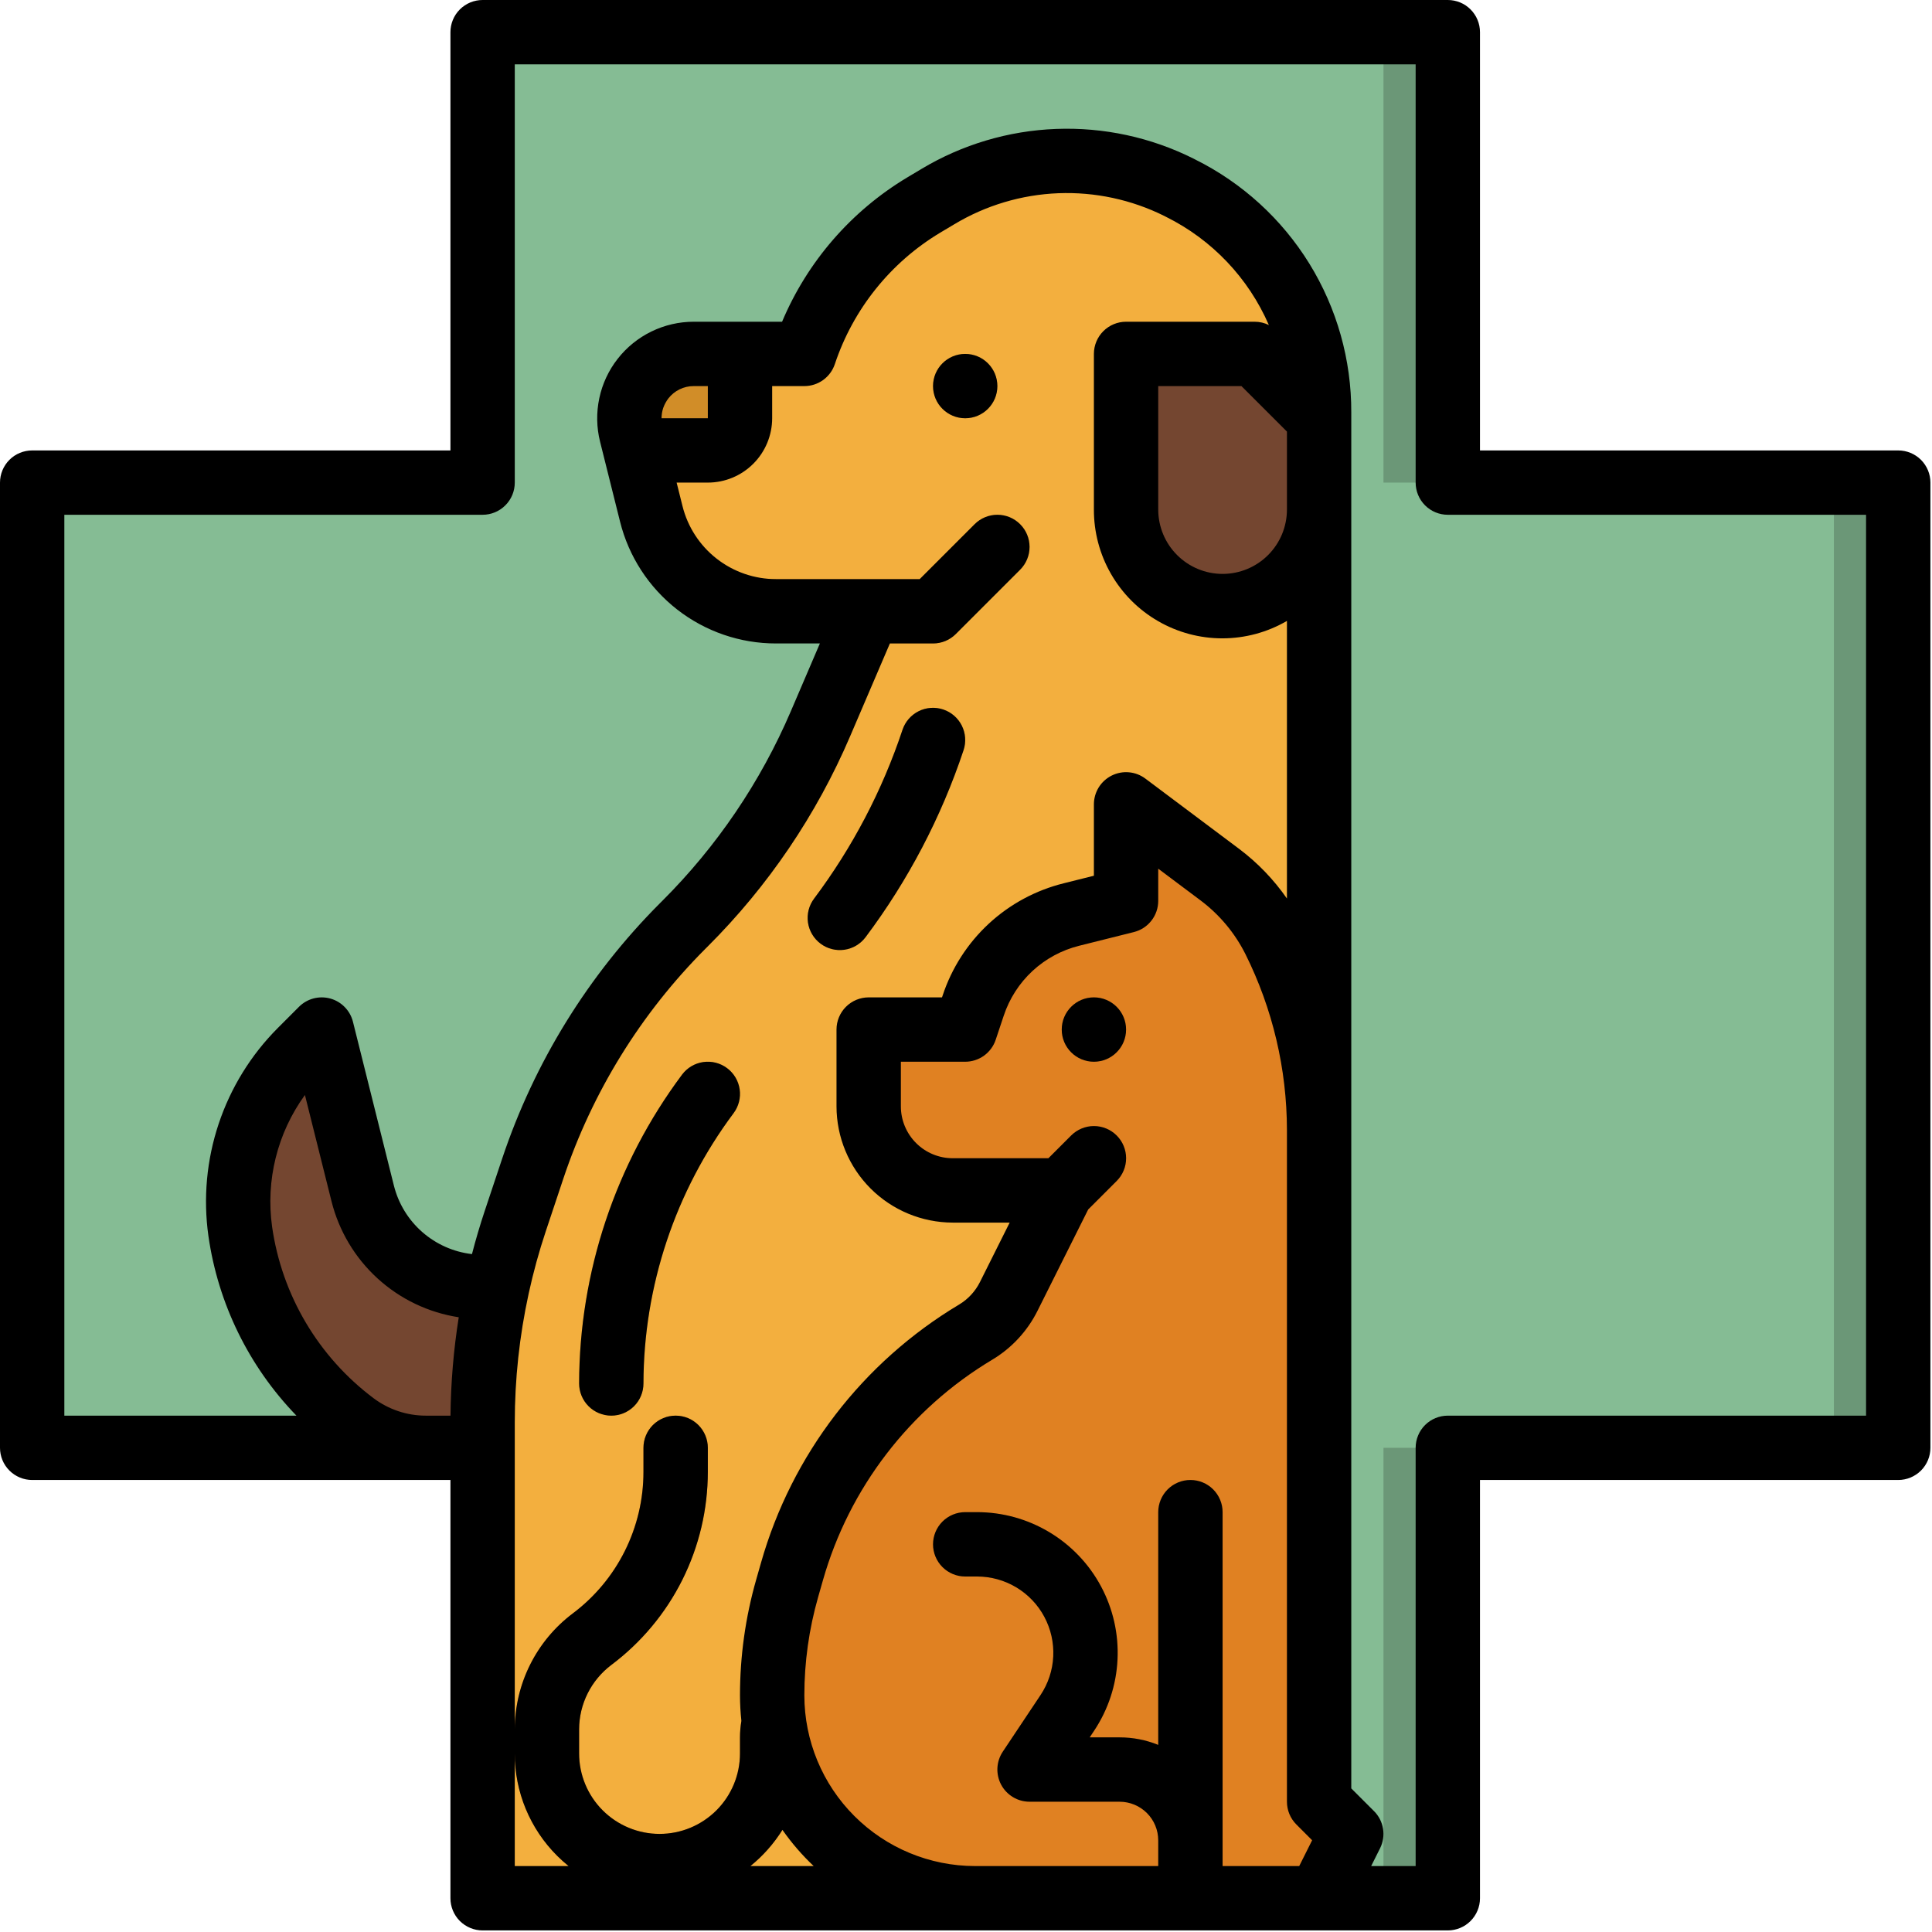
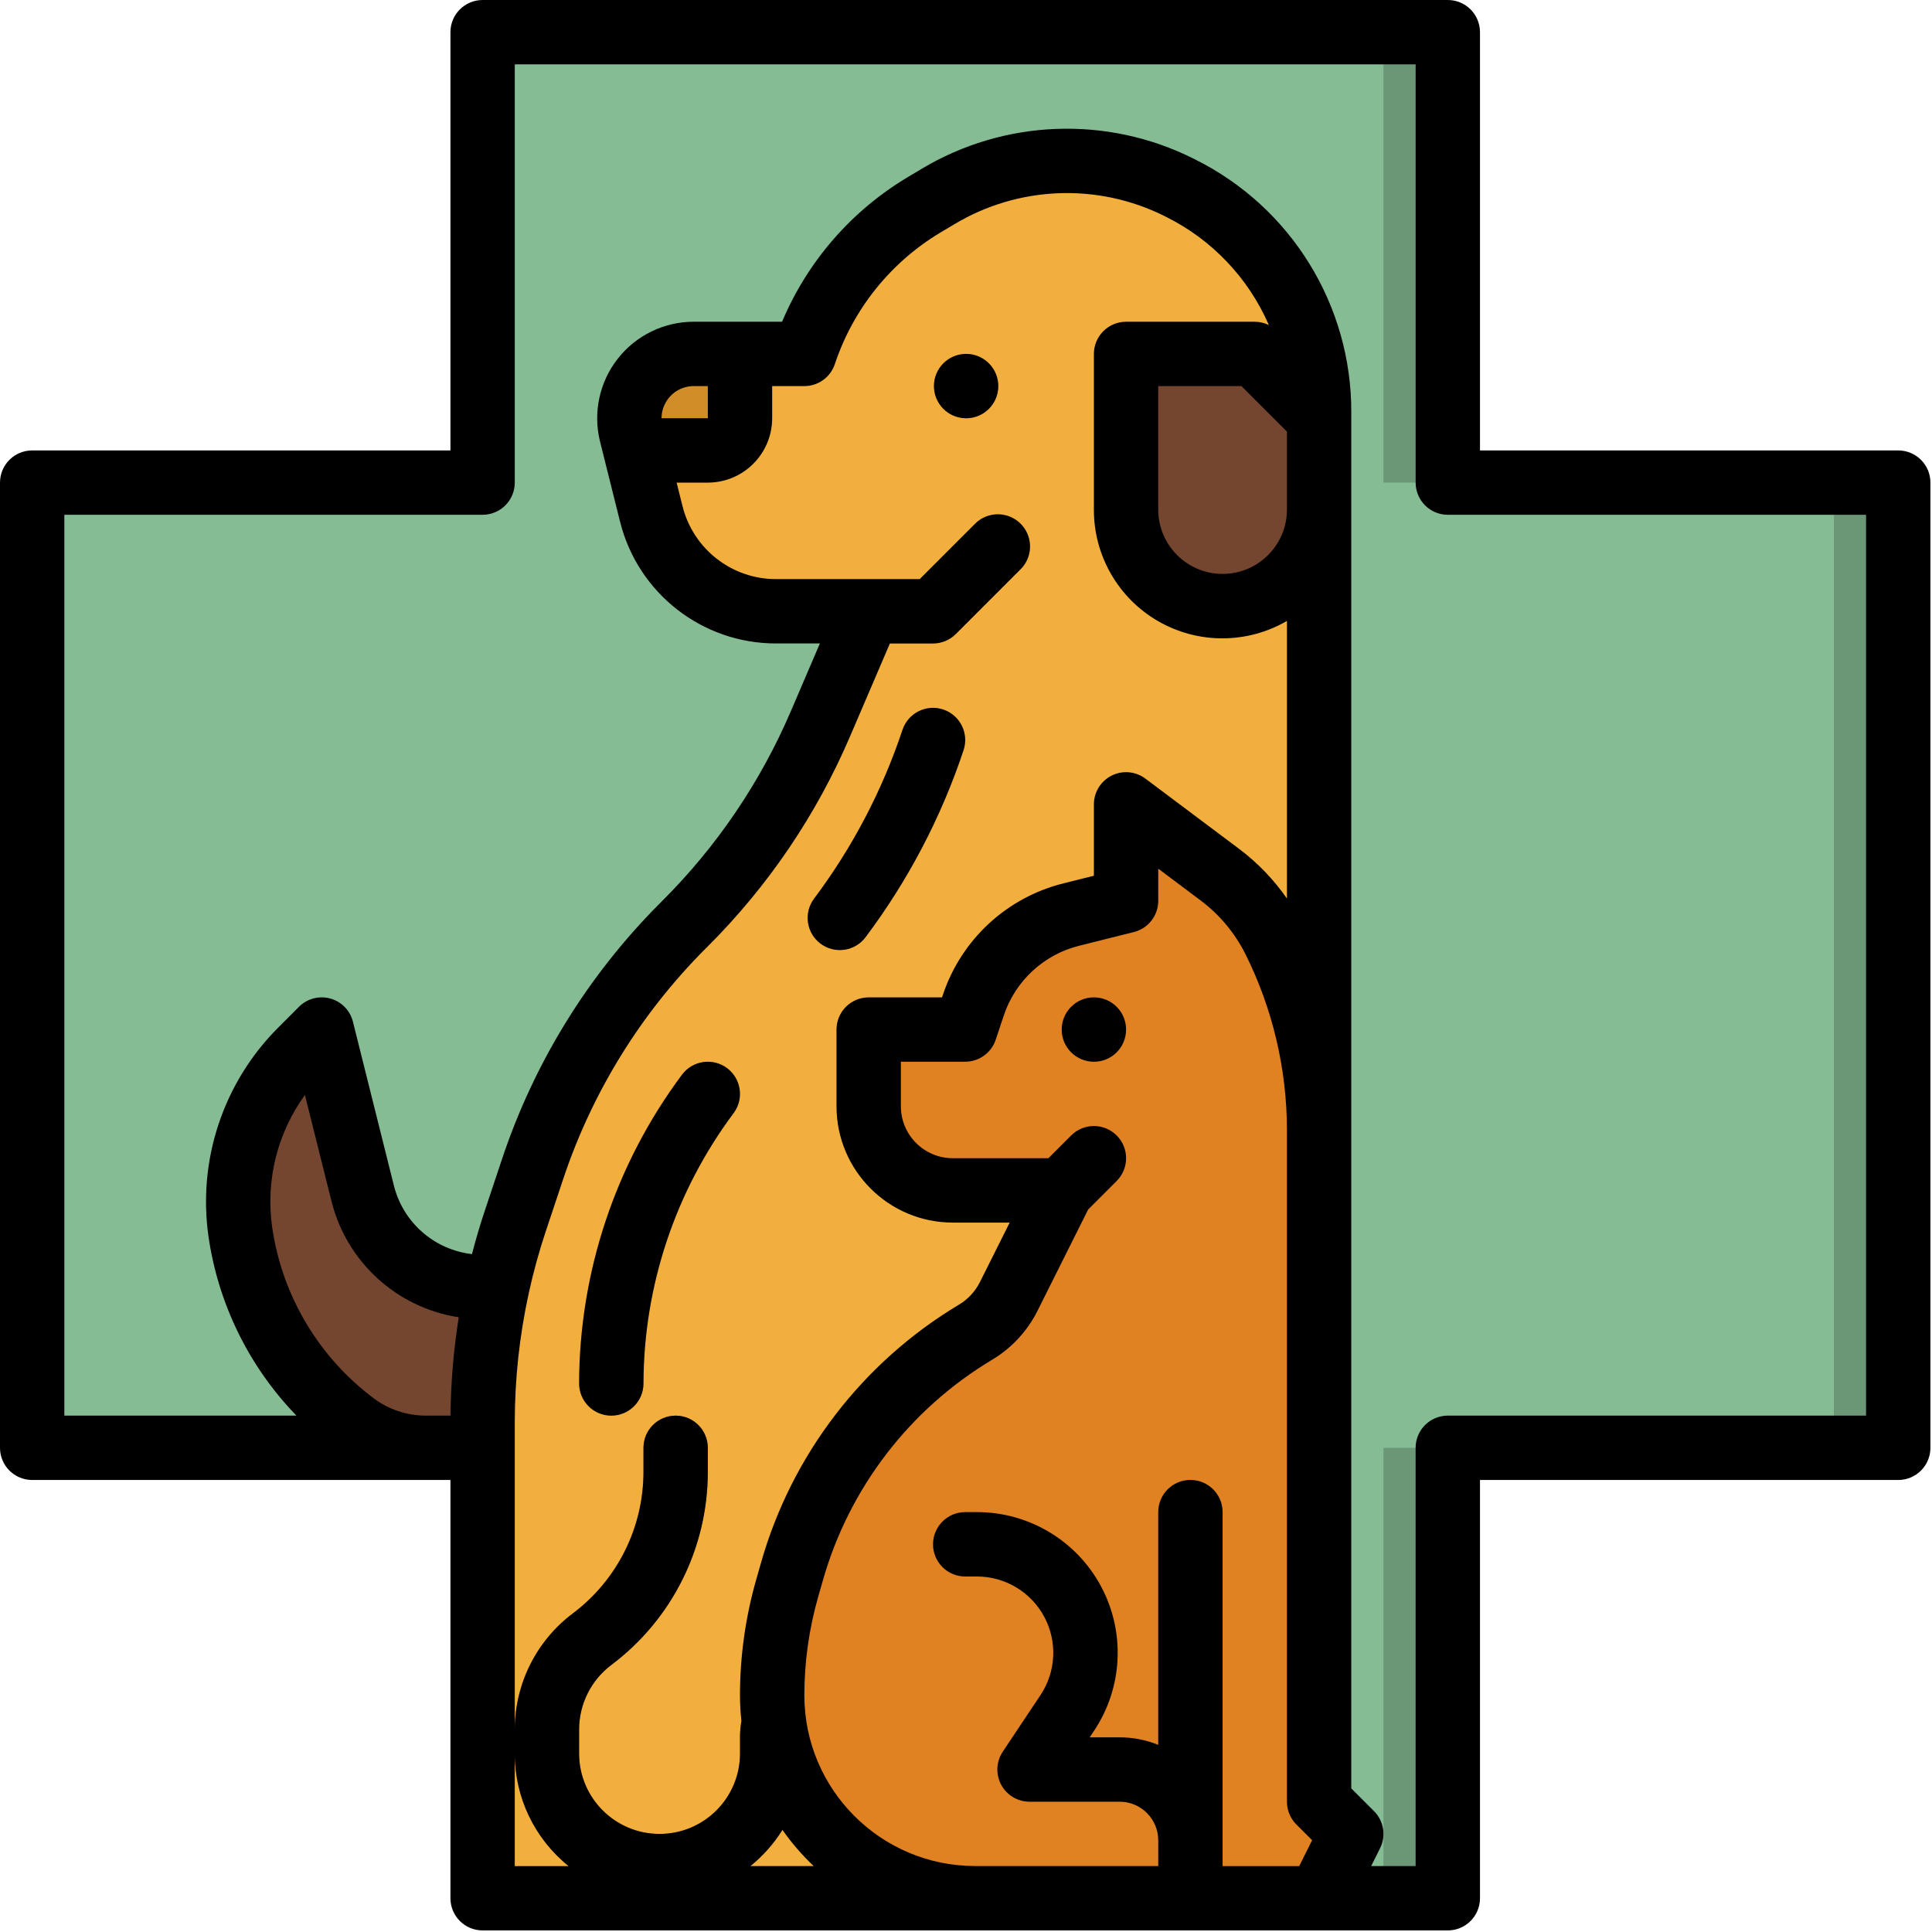
- <svg xmlns="http://www.w3.org/2000/svg" width="76" height="76" viewBox="0 0 76 76" fill="none">
-   <path d="M74.672 18.984V56.953H56.953V74.672H18.984V56.953H1.266V18.984H18.984V1.266H56.953V18.984H74.672Z" fill="#6B9777" />
-   <path d="M72.141 18.984V56.953H54.422V74.672H18.984V56.953H1.266V18.984H18.984V1.266H54.422V18.984H72.141Z" fill="#85BC94" />
-   <path d="M20.25 50.625H18.984C17.9 50.625 16.846 50.263 15.992 49.595C15.137 48.928 14.53 47.994 14.267 46.942L12.656 40.5L11.818 41.339C10.899 42.257 10.207 43.377 9.796 44.61C9.385 45.843 9.267 47.154 9.451 48.44C9.882 51.46 11.495 54.185 13.936 56.016C14.748 56.624 15.736 56.953 16.751 56.953H20.25V50.625Z" fill="#744630" />
-   <path d="M53.156 72.141L51.891 74.672H18.984V55.956C18.984 53.264 19.418 50.589 20.269 48.034L20.959 45.966C22.155 42.373 24.172 39.108 26.85 36.431L26.944 36.338C29.206 34.079 31.017 31.408 32.277 28.469C32.773 27.311 33.269 26.153 33.629 25.312C33.957 24.548 34.172 24.047 34.172 24.047H30.53C29.401 24.046 28.305 23.668 27.416 22.973C26.526 22.279 25.894 21.307 25.619 20.212L24.996 17.719L24.833 17.067C24.74 16.694 24.733 16.304 24.813 15.928C24.892 15.552 25.057 15.199 25.294 14.896C25.53 14.592 25.833 14.347 26.179 14.178C26.524 14.01 26.904 13.922 27.288 13.922H31.641C32.457 11.471 34.123 9.394 36.338 8.065L36.891 7.735C38.315 6.881 39.931 6.4 41.589 6.336C43.248 6.272 44.895 6.627 46.38 7.369L46.436 7.398C48.075 8.217 49.453 9.477 50.417 11.036C51.38 12.595 51.891 14.391 51.891 16.224V70.875L53.156 72.141Z" fill="#F3AF3E" />
-   <path d="M25.945 74.672C24.435 74.67 22.988 74.07 21.92 73.002C20.852 71.934 20.252 70.487 20.25 68.977V68.027C20.252 67.144 20.459 66.272 20.854 65.482C21.249 64.691 21.822 64.003 22.528 63.471C23.391 62.821 24.091 61.98 24.574 61.014C25.057 60.047 25.31 58.983 25.312 57.902V56.953C25.312 56.617 25.446 56.295 25.683 56.058C25.921 55.821 26.242 55.688 26.578 55.688C26.914 55.688 27.236 55.821 27.473 56.058C27.71 56.295 27.844 56.617 27.844 56.953V57.902C27.84 59.375 27.496 60.828 26.837 62.145C26.178 63.462 25.223 64.609 24.047 65.496C23.655 65.792 23.337 66.174 23.117 66.613C22.897 67.052 22.782 67.536 22.781 68.027V68.977C22.781 69.816 23.115 70.621 23.708 71.214C24.301 71.807 25.106 72.141 25.945 72.141C26.785 72.141 27.589 71.807 28.183 71.214C28.776 70.621 29.109 69.816 29.109 68.977V68.344C29.11 67.337 29.511 66.372 30.223 65.66C30.934 64.948 31.9 64.548 32.906 64.547C33.242 64.547 33.564 64.68 33.801 64.918C34.038 65.155 34.172 65.477 34.172 65.812C34.172 66.148 34.038 66.47 33.801 66.707C33.564 66.945 33.242 67.078 32.906 67.078C32.571 67.079 32.249 67.212 32.012 67.449C31.774 67.686 31.641 68.008 31.641 68.344V68.977C31.639 70.487 31.038 71.934 29.971 73.002C28.903 74.07 27.455 74.67 25.945 74.672Z" fill="#CD761F" />
-   <path d="M53.156 72.141L51.891 74.672H38.353C37.306 74.672 36.268 74.466 35.3 74.065C34.332 73.664 33.453 73.076 32.712 72.335C31.971 71.594 31.383 70.715 30.982 69.747C30.581 68.779 30.375 67.741 30.375 66.694C30.375 65.269 30.573 63.852 30.965 62.482L31.153 61.824C32.279 57.881 34.862 54.514 38.379 52.405C38.937 52.069 39.389 51.581 39.681 50.998L41.766 46.828H37.48C37.045 46.828 36.615 46.743 36.214 46.576C35.813 46.41 35.448 46.166 35.141 45.859C34.834 45.552 34.59 45.187 34.424 44.786C34.257 44.385 34.172 43.955 34.172 43.52V40.5H37.969L38.284 39.556C38.575 38.681 39.082 37.895 39.758 37.268C40.434 36.642 41.258 36.197 42.152 35.974L44.297 35.438V31.641L47.994 34.414C48.893 35.086 49.622 35.959 50.122 36.964C51.285 39.289 51.89 41.854 51.891 44.453V70.875L53.156 72.141Z" fill="#E08122" />
-   <path d="M43.927 46.458L42.661 47.724C42.423 47.961 42.101 48.094 41.766 48.094H41.133L41.766 46.828H37.48C36.999 46.829 36.524 46.724 36.088 46.522C35.652 46.32 35.265 46.025 34.955 45.657C35.108 45.594 35.272 45.562 35.438 45.562H41.242L42.136 44.667C42.373 44.43 42.695 44.296 43.031 44.296C43.367 44.296 43.689 44.43 43.927 44.667C44.164 44.904 44.298 45.227 44.298 45.562C44.298 45.898 44.164 46.22 43.927 46.458Z" fill="#CD761F" />
-   <path d="M46.828 58.219C46.492 58.219 46.17 58.352 45.933 58.589C45.696 58.827 45.562 59.149 45.562 59.484V68.64C45.08 68.444 44.564 68.344 44.044 68.344H42.865L43.038 68.084C43.593 67.251 43.912 66.283 43.96 65.283C44.008 64.283 43.784 63.288 43.312 62.405C42.839 61.523 42.136 60.785 41.277 60.27C40.418 59.756 39.435 59.484 38.434 59.484H37.969C37.633 59.484 37.311 59.618 37.074 59.855C36.837 60.092 36.703 60.414 36.703 60.75C36.703 61.086 36.837 61.408 37.074 61.645C37.311 61.882 37.633 62.016 37.969 62.016H38.434C38.977 62.015 39.51 62.163 39.976 62.442C40.443 62.721 40.824 63.121 41.081 63.6C41.337 64.079 41.459 64.618 41.432 65.161C41.406 65.704 41.233 66.229 40.932 66.681L39.446 68.907C39.32 69.098 39.247 69.319 39.236 69.548C39.225 69.777 39.277 70.004 39.385 70.206C39.493 70.408 39.654 70.577 39.85 70.695C40.046 70.812 40.271 70.875 40.5 70.875H44.044C44.446 70.876 44.832 71.036 45.117 71.32C45.402 71.605 45.562 71.991 45.562 72.394V74.672H48.094V59.484C48.094 59.149 47.96 58.827 47.723 58.589C47.486 58.352 47.164 58.219 46.828 58.219Z" fill="#CD761F" />
-   <path d="M51.891 16.453V20.044C51.891 20.841 51.64 21.618 51.174 22.264C50.708 22.911 50.05 23.394 49.294 23.646C48.515 23.906 47.672 23.906 46.893 23.646C46.137 23.394 45.48 22.911 45.014 22.264C44.548 21.618 44.297 20.841 44.297 20.044V13.922H49.359L51.891 16.453Z" fill="#744630" />
-   <path d="M40.13 22.411L37.599 24.942C37.361 25.179 37.039 25.313 36.703 25.312H33.629C33.957 24.548 34.172 24.047 34.172 24.047H30.53C29.358 24.048 28.223 23.641 27.319 22.895C27.483 22.82 27.663 22.781 27.844 22.781H36.179L38.339 20.62C38.456 20.503 38.596 20.409 38.75 20.346C38.903 20.282 39.068 20.249 39.234 20.249C39.401 20.249 39.565 20.282 39.719 20.346C39.873 20.409 40.012 20.503 40.13 20.62C40.247 20.738 40.341 20.877 40.404 21.031C40.468 21.185 40.501 21.349 40.501 21.516C40.501 21.682 40.468 21.847 40.404 22C40.341 22.154 40.247 22.293 40.13 22.411Z" fill="#D18D28" />
-   <path d="M29.109 13.922V16.453C29.109 16.789 28.976 17.111 28.739 17.348C28.501 17.585 28.179 17.719 27.844 17.719H24.996L24.833 17.067C24.74 16.694 24.733 16.304 24.813 15.928C24.892 15.552 25.057 15.199 25.294 14.896C25.53 14.592 25.833 14.347 26.179 14.178C26.524 14.01 26.904 13.922 27.288 13.922H29.109Z" fill="#D18D28" />
-   <path d="M33.035 37.374C32.8 37.373 32.57 37.308 32.37 37.184C32.17 37.06 32.009 36.884 31.904 36.673C31.799 36.463 31.755 36.228 31.776 35.994C31.797 35.76 31.883 35.537 32.024 35.349C33.533 33.337 34.708 31.095 35.502 28.709C35.608 28.391 35.837 28.127 36.137 27.977C36.437 27.827 36.785 27.802 37.103 27.909C37.422 28.015 37.685 28.243 37.835 28.543C37.985 28.844 38.01 29.191 37.904 29.51C37.023 32.154 35.721 34.638 34.049 36.867C33.931 37.025 33.778 37.153 33.602 37.24C33.426 37.328 33.232 37.374 33.035 37.374Z" fill="#D18D28" />
-   <path d="M24.047 55.688C23.711 55.688 23.389 55.554 23.152 55.317C22.915 55.08 22.781 54.758 22.781 54.422C22.79 50.042 24.21 45.781 26.831 42.272C27.033 42.003 27.332 41.826 27.665 41.778C27.997 41.731 28.335 41.817 28.603 42.019C28.872 42.22 29.049 42.52 29.097 42.852C29.144 43.185 29.058 43.522 28.856 43.791C26.563 46.861 25.32 50.589 25.312 54.422C25.312 54.758 25.179 55.08 24.942 55.317C24.704 55.554 24.383 55.688 24.047 55.688Z" fill="#D18D28" />
-   <path d="M37.969 16.453C38.668 16.453 39.234 15.886 39.234 15.188C39.234 14.489 38.668 13.922 37.969 13.922C37.27 13.922 36.703 14.489 36.703 15.188C36.703 15.886 37.27 16.453 37.969 16.453Z" fill="#D18D28" />
-   <path d="M43.031 41.766C43.73 41.766 44.297 41.199 44.297 40.5C44.297 39.801 43.73 39.234 43.031 39.234C42.332 39.234 41.766 39.801 41.766 40.5C41.766 41.199 42.332 41.766 43.031 41.766Z" fill="#CD761F" />
-   <path d="M74.672 17.719H58.219V1.266C58.219 0.93 58.085 0.608 57.848 0.371C57.611 0.133 57.289 0 56.953 0H18.984C18.649 0 18.327 0.133 18.089 0.371C17.852 0.608 17.719 0.93 17.719 1.266V17.719H1.266C0.93 17.719 0.608 17.852 0.371 18.089C0.133 18.327 0 18.649 0 18.984V56.953C0 57.289 0.133 57.611 0.371 57.848C0.608 58.085 0.93 58.219 1.266 58.219H17.719V74.672C17.719 75.007 17.852 75.329 18.089 75.567C18.327 75.804 18.649 75.938 18.984 75.938H56.953C57.289 75.938 57.611 75.804 57.848 75.567C58.085 75.329 58.219 75.007 58.219 74.672V58.219H74.672C75.007 58.219 75.329 58.085 75.567 57.848C75.804 57.611 75.938 57.289 75.938 56.953V18.984C75.938 18.649 75.804 18.327 75.567 18.089C75.329 17.852 75.007 17.719 74.672 17.719ZM17.721 55.688H16.75C16.01 55.688 15.289 55.447 14.696 55.003C12.524 53.373 11.089 50.948 10.704 48.26C10.447 46.429 10.91 44.571 11.995 43.074L13.039 47.249C13.331 48.419 13.961 49.477 14.852 50.29C15.743 51.103 16.854 51.635 18.046 51.818C17.843 53.098 17.734 54.391 17.721 55.688ZM20.25 73.406V68.977C20.248 69.725 20.395 70.466 20.681 71.158C20.968 71.849 21.388 72.477 21.919 73.005C22.061 73.146 22.21 73.28 22.366 73.406H20.25ZM29.109 68.344V68.977C29.109 69.816 28.776 70.621 28.183 71.214C27.589 71.807 26.785 72.141 25.945 72.141C25.106 72.141 24.301 71.807 23.708 71.214C23.115 70.621 22.781 69.816 22.781 68.977V68.027C22.782 67.536 22.897 67.052 23.117 66.613C23.337 66.174 23.655 65.792 24.047 65.496C25.226 64.612 26.183 63.466 26.842 62.148C27.501 60.829 27.844 59.376 27.844 57.902V56.953C27.844 56.617 27.71 56.295 27.473 56.058C27.236 55.821 26.914 55.688 26.578 55.688C26.242 55.688 25.921 55.821 25.683 56.058C25.446 56.295 25.312 56.617 25.312 56.953V57.902C25.313 58.983 25.061 60.049 24.578 61.016C24.095 61.982 23.393 62.823 22.528 63.471C21.822 64.003 21.25 64.691 20.854 65.482C20.459 66.272 20.252 67.144 20.25 68.027V55.956C20.25 54.254 20.433 52.557 20.795 50.894C20.797 50.886 20.799 50.878 20.8 50.87C20.98 50.047 21.203 49.233 21.47 48.434L22.16 46.365C23.298 42.961 25.21 39.867 27.745 37.326L27.839 37.232C30.217 34.86 32.118 32.055 33.44 28.967L35.006 25.312H36.703C36.869 25.312 37.034 25.28 37.188 25.216C37.341 25.153 37.481 25.059 37.598 24.942L40.129 22.411C40.367 22.173 40.5 21.851 40.5 21.516C40.5 21.18 40.367 20.858 40.129 20.621C39.892 20.383 39.57 20.25 39.234 20.25C38.899 20.25 38.577 20.383 38.339 20.621L36.179 22.781H30.53C29.683 22.782 28.86 22.499 28.193 21.978C27.525 21.457 27.051 20.727 26.847 19.905L26.617 18.984H27.844C28.515 18.984 29.158 18.717 29.633 18.242C30.107 17.768 30.374 17.124 30.375 16.453V15.188H31.641C31.906 15.188 32.165 15.104 32.381 14.949C32.596 14.793 32.757 14.574 32.841 14.322C33.562 12.159 35.032 10.325 36.986 9.152L37.543 8.82C38.782 8.077 40.187 7.658 41.63 7.601C43.074 7.545 44.508 7.852 45.801 8.495L45.869 8.53C47.677 9.428 49.11 10.935 49.914 12.787C49.742 12.701 49.552 12.657 49.359 12.656H44.297C43.961 12.656 43.639 12.79 43.402 13.027C43.165 13.264 43.031 13.586 43.031 13.922V20.044C43.029 20.934 43.261 21.808 43.705 22.579C44.149 23.351 44.788 23.991 45.559 24.435C46.329 24.88 47.204 25.113 48.093 25.111C48.983 25.109 49.856 24.873 50.625 24.425V35.346C50.108 34.602 49.477 33.945 48.754 33.4L45.056 30.628C44.868 30.487 44.645 30.401 44.41 30.38C44.176 30.359 43.941 30.404 43.731 30.509C43.521 30.614 43.344 30.775 43.22 30.975C43.097 31.175 43.031 31.406 43.031 31.641V34.449L41.845 34.746C40.743 35.019 39.728 35.566 38.895 36.337C38.063 37.108 37.439 38.078 37.083 39.155L37.056 39.234H34.172C33.836 39.234 33.514 39.368 33.277 39.605C33.04 39.842 32.906 40.164 32.906 40.5V43.522C32.908 44.734 33.39 45.896 34.247 46.753C35.105 47.61 36.267 48.092 37.479 48.094H39.718L38.549 50.432C38.365 50.8 38.08 51.108 37.727 51.319C33.932 53.589 31.145 57.221 29.936 61.475L29.748 62.134C29.324 63.617 29.109 65.152 29.109 66.694C29.11 67.029 29.128 67.365 29.165 67.698C29.128 67.911 29.11 68.127 29.109 68.344ZM26.024 16.453C26.024 16.446 26.024 16.439 26.024 16.431C26.025 16.378 26.03 16.325 26.037 16.272C26.04 16.256 26.042 16.24 26.044 16.226C26.055 16.165 26.07 16.106 26.089 16.047C26.092 16.041 26.095 16.035 26.097 16.029C26.116 15.976 26.138 15.925 26.164 15.876C26.172 15.861 26.18 15.846 26.188 15.832C26.218 15.777 26.253 15.724 26.291 15.674C26.409 15.522 26.561 15.399 26.733 15.315C26.906 15.231 27.096 15.187 27.288 15.188H27.844V16.453L26.024 16.453ZM50.625 16.977V20.044C50.625 20.716 50.358 21.36 49.884 21.834C49.409 22.309 48.765 22.576 48.094 22.576C47.422 22.576 46.779 22.309 46.304 21.834C45.829 21.36 45.562 20.716 45.562 20.044V15.188H48.835L50.625 16.977ZM29.52 73.406C30.015 73.005 30.441 72.524 30.779 71.983C31.14 72.498 31.551 72.975 32.008 73.406H29.52ZM51.108 73.406H48.094V59.484C48.094 59.149 47.96 58.827 47.723 58.589C47.486 58.352 47.164 58.219 46.828 58.219C46.492 58.219 46.17 58.352 45.933 58.589C45.696 58.827 45.562 59.149 45.562 59.484V68.64C45.08 68.444 44.564 68.344 44.044 68.344H42.865L43.038 68.085C43.593 67.252 43.912 66.284 43.96 65.283C44.009 64.283 43.785 63.289 43.312 62.406C42.84 61.523 42.136 60.785 41.277 60.271C40.418 59.756 39.436 59.484 38.434 59.484H37.969C37.633 59.484 37.311 59.618 37.074 59.855C36.837 60.092 36.703 60.414 36.703 60.75C36.703 61.086 36.837 61.408 37.074 61.645C37.311 61.882 37.633 62.016 37.969 62.016H38.434C38.978 62.016 39.511 62.163 39.977 62.442C40.443 62.721 40.824 63.121 41.08 63.6C41.337 64.079 41.458 64.619 41.432 65.161C41.406 65.704 41.233 66.229 40.931 66.681L39.447 68.907C39.32 69.098 39.247 69.319 39.236 69.548C39.225 69.777 39.276 70.004 39.384 70.207C39.492 70.409 39.653 70.577 39.85 70.695C40.046 70.813 40.271 70.875 40.5 70.875H44.044C44.446 70.876 44.832 71.036 45.117 71.32C45.402 71.605 45.562 71.991 45.562 72.394V73.406H38.353C36.573 73.404 34.867 72.696 33.609 71.438C32.35 70.18 31.643 68.474 31.641 66.694C31.641 65.387 31.823 64.087 32.182 62.83L32.37 62.171C33.404 58.535 35.786 55.43 39.03 53.489C39.796 53.031 40.415 52.363 40.813 51.564L42.807 47.577L43.927 46.457C44.165 46.219 44.298 45.898 44.298 45.562C44.298 45.226 44.165 44.904 43.927 44.667C43.69 44.43 43.368 44.296 43.032 44.296C42.697 44.296 42.375 44.43 42.137 44.667L41.242 45.562H37.479C36.938 45.562 36.419 45.347 36.036 44.964C35.654 44.582 35.438 44.063 35.438 43.522V41.766H37.969C38.234 41.766 38.493 41.682 38.709 41.527C38.924 41.371 39.086 41.152 39.169 40.9L39.484 39.956C39.707 39.283 40.096 38.677 40.616 38.195C41.137 37.714 41.77 37.372 42.459 37.202L44.604 36.665C44.878 36.597 45.121 36.439 45.294 36.216C45.468 35.994 45.562 35.72 45.562 35.438V34.172L47.235 35.426C47.975 35.983 48.576 36.703 48.991 37.53C50.063 39.681 50.622 42.051 50.625 44.454V70.875C50.625 71.041 50.658 71.206 50.721 71.359C50.785 71.513 50.878 71.652 50.996 71.77L51.616 72.391L51.108 73.406ZM73.406 55.688H56.953C56.617 55.688 56.295 55.821 56.058 56.058C55.821 56.295 55.688 56.617 55.688 56.953V73.406H53.938L54.288 72.707C54.407 72.469 54.448 72.2 54.405 71.938C54.363 71.676 54.239 71.433 54.051 71.246L53.156 70.351V16.224C53.163 14.157 52.592 12.13 51.507 10.371C50.421 8.612 48.865 7.193 47.014 6.273L46.945 6.237C45.271 5.401 43.412 5 41.541 5.072C39.67 5.143 37.848 5.686 36.242 6.649L35.687 6.981C33.485 8.302 31.761 10.29 30.765 12.656H27.288C26.712 12.656 26.142 12.788 25.624 13.041C25.105 13.294 24.651 13.662 24.296 14.117C23.941 14.571 23.694 15.101 23.575 15.665C23.455 16.23 23.465 16.814 23.605 17.374L24.391 20.519C24.732 21.889 25.522 23.105 26.634 23.974C27.747 24.843 29.118 25.314 30.53 25.312H32.252L31.113 27.97C29.918 30.762 28.199 33.298 26.049 35.442L25.955 35.536C23.142 38.355 21.021 41.789 19.758 45.566L19.068 47.634C18.881 48.196 18.714 48.762 18.566 49.333C17.84 49.249 17.158 48.946 16.609 48.464C16.06 47.982 15.671 47.344 15.494 46.635L13.884 40.193C13.83 39.976 13.719 39.777 13.562 39.617C13.406 39.456 13.21 39.34 12.994 39.28C12.778 39.221 12.55 39.219 12.334 39.276C12.117 39.333 11.92 39.447 11.761 39.605L10.923 40.444C9.868 41.503 9.074 42.792 8.601 44.21C8.128 45.628 7.99 47.137 8.198 48.617C8.578 51.28 9.79 53.755 11.661 55.688H2.531V20.25H18.984C19.32 20.25 19.642 20.117 19.879 19.879C20.117 19.642 20.25 19.32 20.25 18.984V2.531H55.688V18.984C55.688 19.32 55.821 19.642 56.058 19.879C56.295 20.117 56.617 20.25 56.953 20.25H73.406V55.688Z" fill="black" />
-   <path d="M32.277 37.12C32.41 37.22 32.561 37.293 32.722 37.334C32.883 37.375 33.051 37.384 33.215 37.361C33.38 37.337 33.538 37.282 33.681 37.197C33.824 37.112 33.949 37 34.049 36.867C35.721 34.638 37.023 32.154 37.904 29.51C38.01 29.191 37.985 28.844 37.835 28.543C37.685 28.243 37.422 28.015 37.103 27.909C36.785 27.802 36.437 27.827 36.137 27.977C35.837 28.127 35.608 28.391 35.502 28.709C34.708 31.095 33.533 33.337 32.024 35.349C31.822 35.617 31.736 35.955 31.783 36.287C31.831 36.619 32.008 36.919 32.277 37.12Z" fill="black" />
-   <path d="M28.603 42.019C28.335 41.817 27.997 41.731 27.665 41.778C27.332 41.826 27.033 42.003 26.831 42.272C24.21 45.781 22.79 50.042 22.781 54.422C22.781 54.758 22.915 55.08 23.152 55.317C23.389 55.554 23.711 55.688 24.047 55.688C24.383 55.688 24.704 55.554 24.942 55.317C25.179 55.08 25.312 54.758 25.312 54.422C25.32 50.589 26.563 46.861 28.856 43.791C29.058 43.522 29.144 43.185 29.097 42.852C29.049 42.52 28.872 42.22 28.603 42.019Z" fill="black" />
-   <path d="M37.969 16.453C38.668 16.453 39.234 15.886 39.234 15.188C39.234 14.489 38.668 13.922 37.969 13.922C37.27 13.922 36.703 14.489 36.703 15.188C36.703 15.886 37.27 16.453 37.969 16.453Z" fill="black" />
-   <path d="M43.031 41.766C43.73 41.766 44.297 41.199 44.297 40.5C44.297 39.801 43.73 39.234 43.031 39.234C42.332 39.234 41.766 39.801 41.766 40.5C41.766 41.199 42.332 41.766 43.031 41.766Z" fill="black" />
+ <svg xmlns="http://www.w3.org/2000/svg" width="76" height="76" fill="none">
+   <path d="M74.672 18.984v37.97H56.953v17.718H18.984V56.953H1.266V18.984h17.718V1.266h37.97v17.718h17.718z" fill="#6B9777" />
+   <path d="M72.14 18.984v37.97H54.423v17.718H18.984V56.953H1.266V18.984h17.718V1.266h35.438v17.718H72.14z" fill="#85BC94" />
+   <path d="M20.25 50.625h-1.266a4.863 4.863 0 01-4.717-3.683l-1.61-6.442-.84.839a8.368 8.368 0 00-2.366 7.101 11.504 11.504 0 004.485 7.576c.812.608 1.8.937 2.815.937h3.499v-6.328z" fill="#744630" />
+   <path d="M53.156 72.14l-1.265 2.532H18.984V55.957c0-2.693.434-5.368 1.285-7.923l.69-2.068a24.37 24.37 0 015.891-9.535l.094-.093a25.086 25.086 0 005.333-7.87l1.352-3.155.543-1.266H30.53a5.069 5.069 0 01-4.91-3.835l-.624-2.493-.163-.652a2.534 2.534 0 012.456-3.145h4.352a10.814 10.814 0 014.697-5.857l.553-.33a9.872 9.872 0 019.49-.366l.055.029a9.868 9.868 0 015.455 8.826v54.651l1.265 1.266z" fill="#F3AF3E" />
+   <path d="M25.945 74.672a5.702 5.702 0 01-5.695-5.695v-.95a5.722 5.722 0 012.278-4.556 6.993 6.993 0 002.785-5.569v-.949a1.265 1.265 0 112.53 0v.95a9.54 9.54 0 01-3.796 7.593 3.18 3.18 0 00-1.266 2.531v.95a3.164 3.164 0 006.328 0v-.633a3.801 3.801 0 013.797-3.797 1.266 1.266 0 110 2.531 1.268 1.268 0 00-1.265 1.266v.633a5.701 5.701 0 01-5.696 5.695z" fill="#CD761F" />
+   <path d="M53.156 72.14l-1.265 2.532H38.353a7.98 7.98 0 01-7.978-7.978c0-1.425.198-2.842.59-4.212l.188-.658a16.154 16.154 0 017.226-9.42 3.433 3.433 0 001.302-1.406l2.085-4.17H37.48a3.308 3.308 0 01-3.308-3.308V40.5h3.797l.315-.944a5.475 5.475 0 013.868-3.582l2.145-.536V31.64l3.697 2.773a7.173 7.173 0 012.128 2.55 16.748 16.748 0 011.769 7.49v26.421l1.265 1.266z" fill="#E08122" />
+   <path d="M43.927 46.458l-1.266 1.266c-.238.237-.56.37-.895.37h-.633l.633-1.266H37.48a3.299 3.299 0 01-2.525-1.17c.153-.064.317-.096.483-.096h5.804l.894-.895a1.267 1.267 0 011.79 1.79zM46.828 58.219a1.266 1.266 0 00-1.266 1.265v9.156a4.026 4.026 0 00-1.518-.296h-1.179l.173-.26a5.532 5.532 0 00-4.604-8.6h-.465a1.266 1.266 0 100 2.532h.465a3 3 0 012.498 4.665l-1.486 2.226a1.266 1.266 0 001.054 1.968h3.544a1.521 1.521 0 011.519 1.519v2.278h2.53V59.484a1.266 1.266 0 00-1.265-1.265z" fill="#CD761F" />
+   <path d="M51.89 16.453v3.591a3.797 3.797 0 11-7.593 0v-6.122h5.062l2.532 2.531z" fill="#744630" />
+   <path d="M40.13 22.411l-2.532 2.531c-.237.237-.56.37-.895.37H33.63l.543-1.265H30.53a5.04 5.04 0 01-3.212-1.152c.165-.075.345-.114.526-.114h8.335l2.16-2.16a1.266 1.266 0 111.79 1.79zM29.11 13.922v2.531a1.266 1.266 0 01-1.266 1.266h-2.848l-.163-.652a2.533 2.533 0 012.455-3.145h1.821zM33.035 37.374a1.266 1.266 0 01-1.011-2.025 23.354 23.354 0 003.478-6.64 1.266 1.266 0 012.402.8 25.881 25.881 0 01-3.855 7.358 1.264 1.264 0 01-1.014.507zM24.047 55.688a1.266 1.266 0 01-1.266-1.266c.01-4.38 1.43-8.64 4.05-12.15a1.265 1.265 0 112.025 1.519 17.83 17.83 0 00-3.544 10.63 1.265 1.265 0 01-1.265 1.267zM37.969 16.453a1.266 1.266 0 100-2.531 1.266 1.266 0 000 2.531z" fill="#D18D28" />
+   <path d="M43.031 41.766a1.266 1.266 0 100-2.532 1.266 1.266 0 000 2.532z" fill="#CD761F" />
+   <path d="M74.672 17.719H58.219V1.266A1.266 1.266 0 0056.953 0H18.984a1.266 1.266 0 00-1.265 1.266v16.453H1.266A1.266 1.266 0 000 18.984v37.97a1.266 1.266 0 001.266 1.265h16.453v16.453a1.266 1.266 0 001.265 1.266h37.97a1.266 1.266 0 001.265-1.266V58.219h16.453a1.266 1.266 0 001.266-1.266V18.984a1.266 1.266 0 00-1.266-1.265zm-56.95 37.968h-.972c-.74 0-1.461-.24-2.054-.684a10.247 10.247 0 01-3.992-6.743 7.145 7.145 0 011.291-5.186l1.044 4.175a6.118 6.118 0 005.007 4.569 26.315 26.315 0 00-.325 3.87zm2.528 17.72v-4.43a5.664 5.664 0 002.116 4.43H20.25zm8.86-5.063v.633a3.164 3.164 0 01-6.329 0v-.95a3.182 3.182 0 011.266-2.53 9.491 9.491 0 003.797-7.595v-.949a1.266 1.266 0 00-2.532 0v.95a6.958 6.958 0 01-2.784 5.568 5.724 5.724 0 00-2.278 4.556v-12.07c0-1.703.183-3.4.545-5.063l.005-.024c.18-.823.403-1.637.67-2.436l.69-2.069a23.217 23.217 0 015.585-9.04l.094-.093a26.286 26.286 0 005.6-8.265l1.567-3.654h1.697a1.266 1.266 0 00.895-.371l2.531-2.531a1.266 1.266 0 10-1.79-1.79l-2.16 2.16H30.53a3.79 3.79 0 01-3.683-2.876l-.23-.92h1.227a2.534 2.534 0 002.531-2.532v-1.265h1.266a1.265 1.265 0 001.2-.866 9.55 9.55 0 014.145-5.17l.557-.332a8.608 8.608 0 018.258-.325l.068.035a8.567 8.567 0 014.045 4.257 1.266 1.266 0 00-.555-.13h-5.062a1.266 1.266 0 00-1.266 1.265v6.122a5.052 5.052 0 007.594 4.381v10.921a8.525 8.525 0 00-1.871-1.946l-3.698-2.772a1.266 1.266 0 00-2.025 1.013v2.808l-1.186.297a6.71 6.71 0 00-4.762 4.41l-.027.078h-2.884a1.266 1.266 0 00-1.266 1.266v3.022a4.578 4.578 0 004.573 4.572h2.239l-1.17 2.338a2.157 2.157 0 01-.82.887 17.37 17.37 0 00-7.792 10.156l-.188.66a16.594 16.594 0 00-.639 4.559c0 .335.02.67.056 1.004-.037.213-.055.43-.056.646zm-3.086-51.89v-.023c.001-.053.006-.106.013-.159l.008-.046c.01-.06.025-.12.044-.178l.008-.02c.019-.052.041-.103.067-.152l.024-.044a1.257 1.257 0 011.1-.644h.556v1.265h-1.82zm24.601.523v3.067a2.531 2.531 0 11-5.063 0v-4.857h3.273l1.79 1.79zM29.52 73.407a5.743 5.743 0 001.26-1.424c.36.515.771.992 1.228 1.423H29.52zm21.588 0h-3.014V59.483a1.266 1.266 0 00-2.532 0v9.156a4.026 4.026 0 00-1.518-.296h-1.179l.173-.26a5.532 5.532 0 00-4.603-8.6h-.466a1.266 1.266 0 100 2.532h.465a3.002 3.002 0 012.497 4.665l-1.484 2.226a1.265 1.265 0 001.053 1.968h3.544a1.52 1.52 0 011.519 1.519v1.012h-7.21a6.72 6.72 0 01-6.712-6.712c0-1.307.182-2.608.54-3.864l.189-.659a14.848 14.848 0 016.66-8.682 4.684 4.684 0 001.783-1.925l1.994-3.987 1.12-1.12a1.265 1.265 0 10-1.79-1.79l-.895.895h-3.763a2.044 2.044 0 01-2.041-2.04v-1.756h2.53a1.266 1.266 0 001.201-.866l.315-.944a4.194 4.194 0 012.975-2.754l2.145-.537a1.266 1.266 0 00.959-1.227v-1.266l1.672 1.254a5.992 5.992 0 011.756 2.104 15.557 15.557 0 011.634 6.924v26.421a1.265 1.265 0 00.37.895l.621.62-.508 1.016zm22.298-17.72H56.953a1.265 1.265 0 00-1.266 1.266v16.453h-1.749l.35-.7a1.265 1.265 0 00-.237-1.46l-.895-.895V16.224a11.069 11.069 0 00-6.142-9.951l-.069-.036a11.134 11.134 0 00-10.703.412l-.555.332a12.08 12.08 0 00-4.922 5.675h-3.477a3.798 3.798 0 00-3.683 4.718l.786 3.145a6.318 6.318 0 006.139 4.793h1.722l-1.139 2.658a23.754 23.754 0 01-5.064 7.472l-.094.094a25.766 25.766 0 00-6.197 10.03l-.69 2.068a25.861 25.861 0 00-.502 1.699 3.589 3.589 0 01-3.072-2.698l-1.61-6.442a1.265 1.265 0 00-2.123-.588l-.838.839a9.682 9.682 0 00-2.725 8.173 12.75 12.75 0 003.463 7.07h-9.13V20.25h16.453a1.265 1.265 0 001.266-1.266V2.531h35.438v16.453a1.265 1.265 0 001.265 1.266h16.453v35.438z" fill="#000" />
+   <path d="M32.277 37.12a1.265 1.265 0 001.772-.253 25.884 25.884 0 003.855-7.357 1.265 1.265 0 10-2.402-.8 23.352 23.352 0 01-3.478 6.639 1.266 1.266 0 00.253 1.772zM28.603 42.019a1.265 1.265 0 00-1.772.253 20.377 20.377 0 00-4.05 12.15 1.266 1.266 0 002.532 0 17.83 17.83 0 013.543-10.631 1.266 1.266 0 00-.253-1.772zM37.969 16.453a1.266 1.266 0 100-2.531 1.266 1.266 0 000 2.531zM43.031 41.766a1.266 1.266 0 100-2.532 1.266 1.266 0 000 2.532z" fill="#000" />
</svg>
